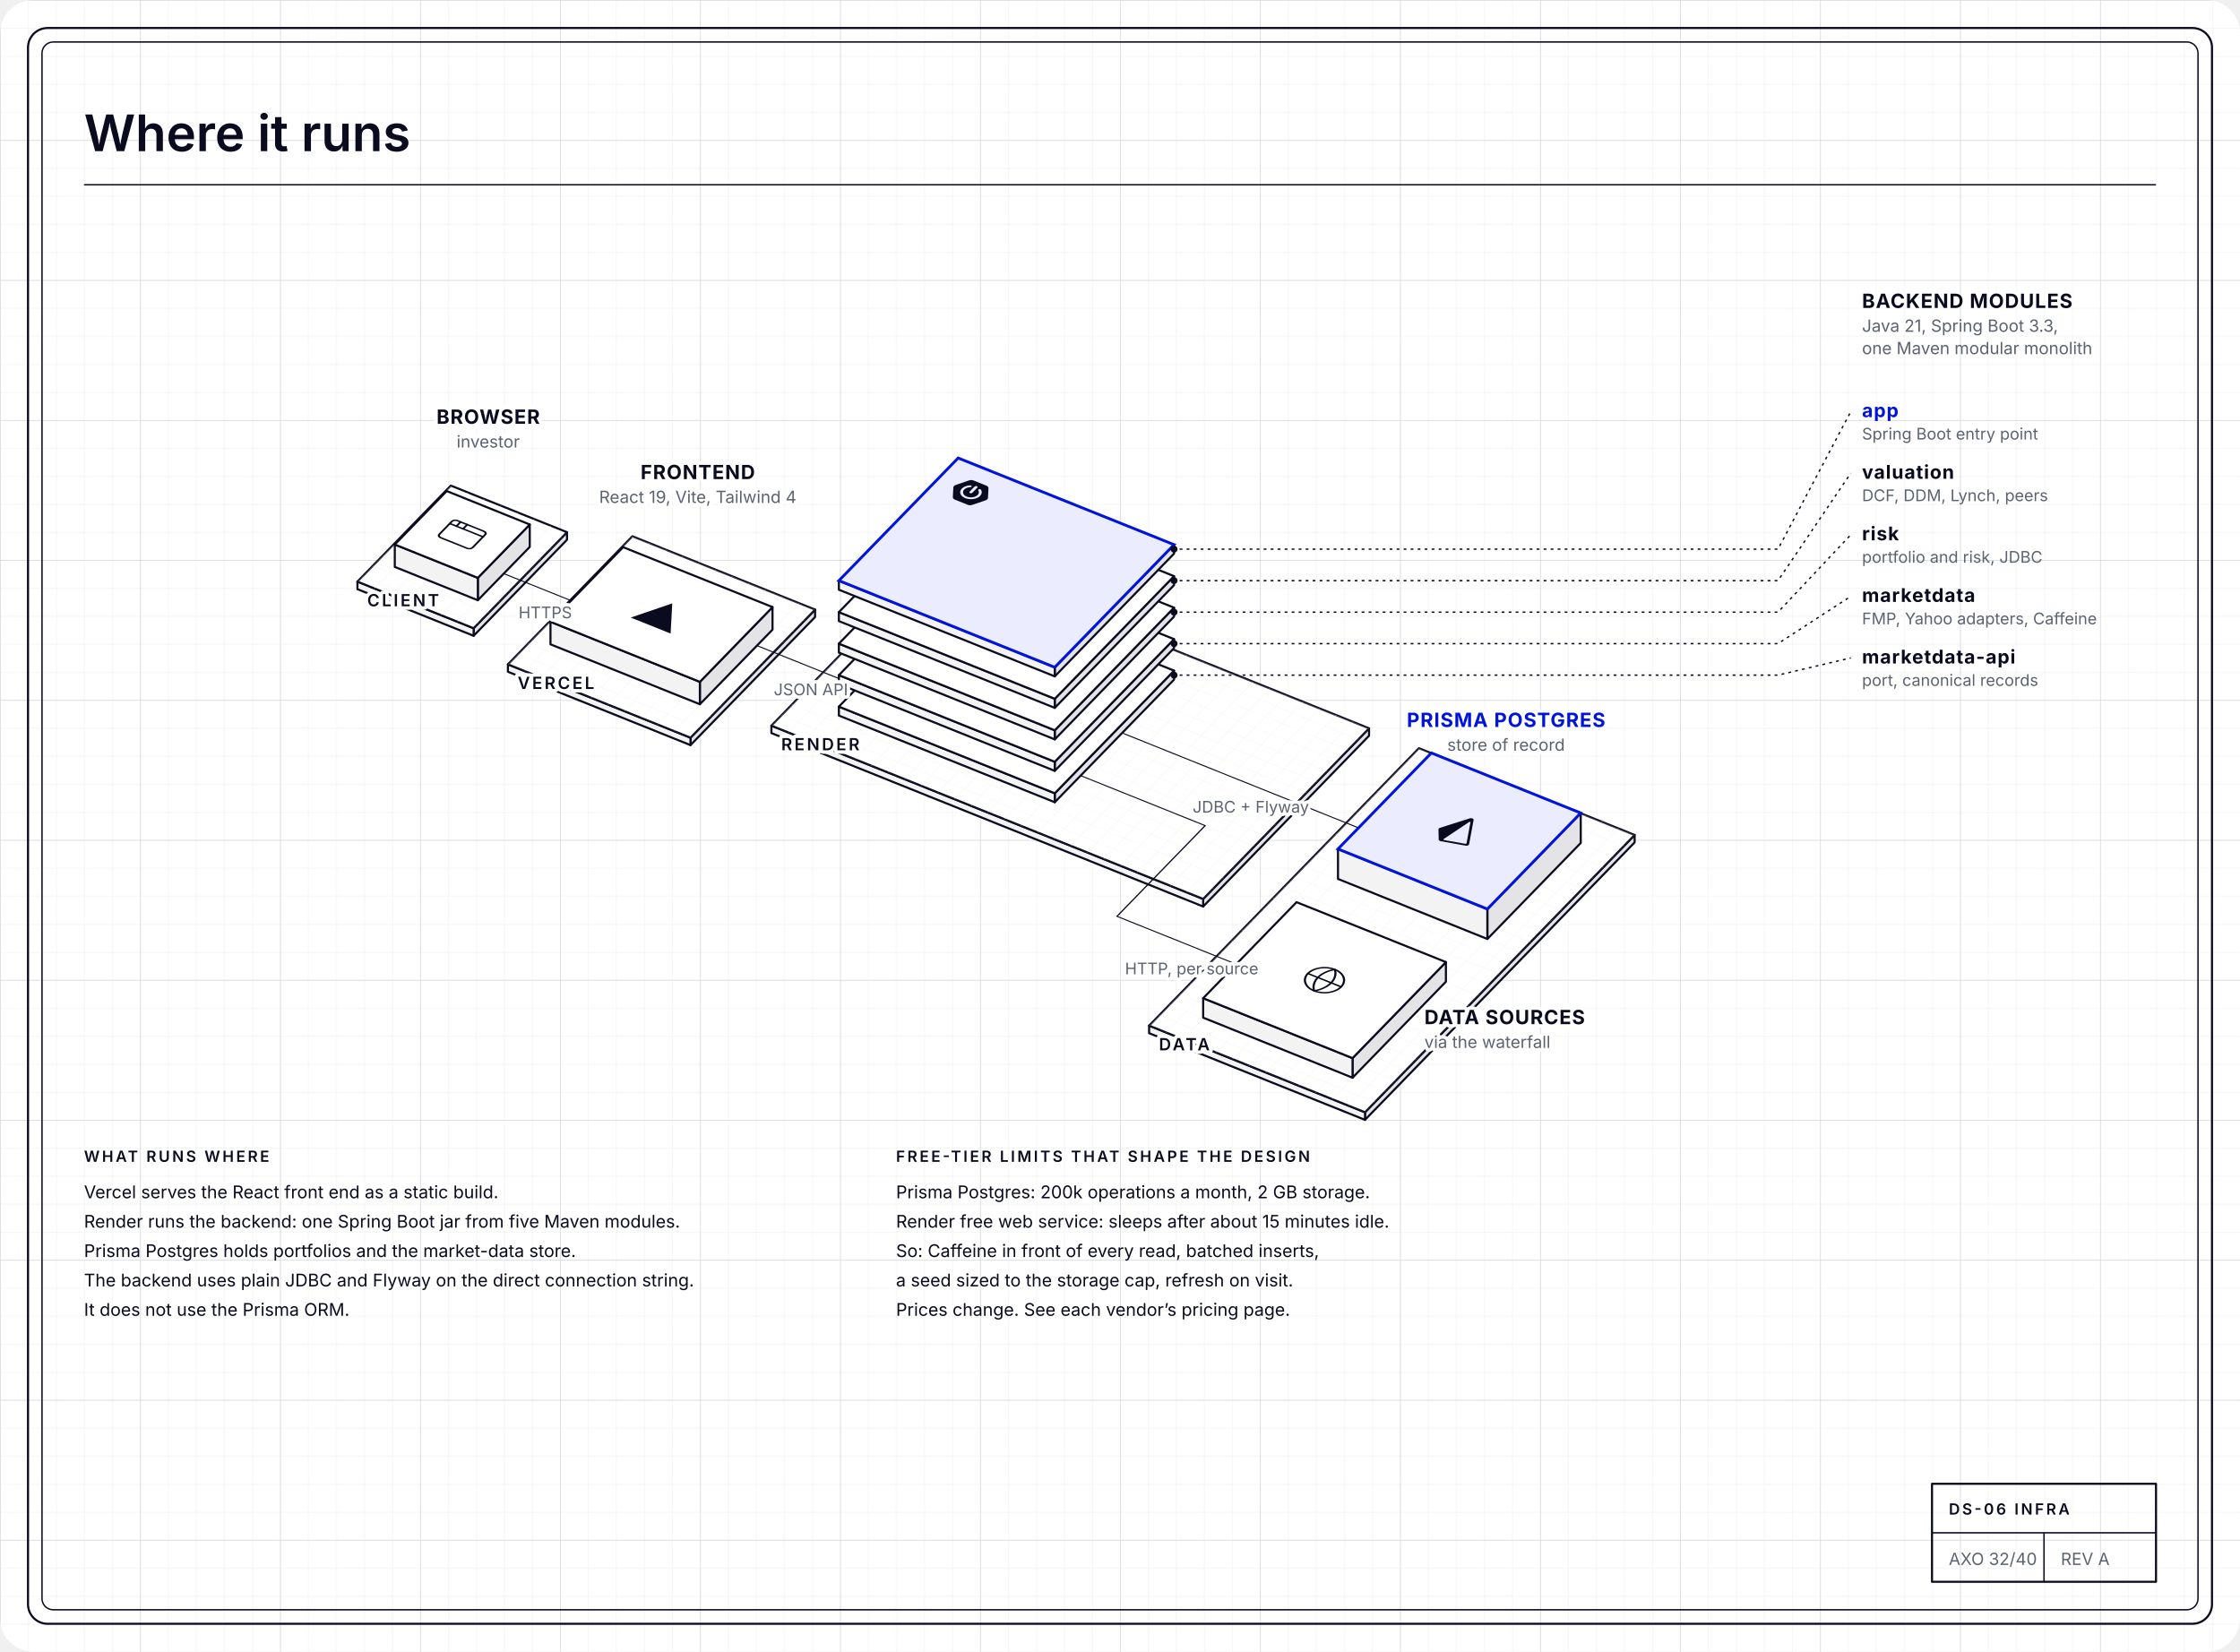
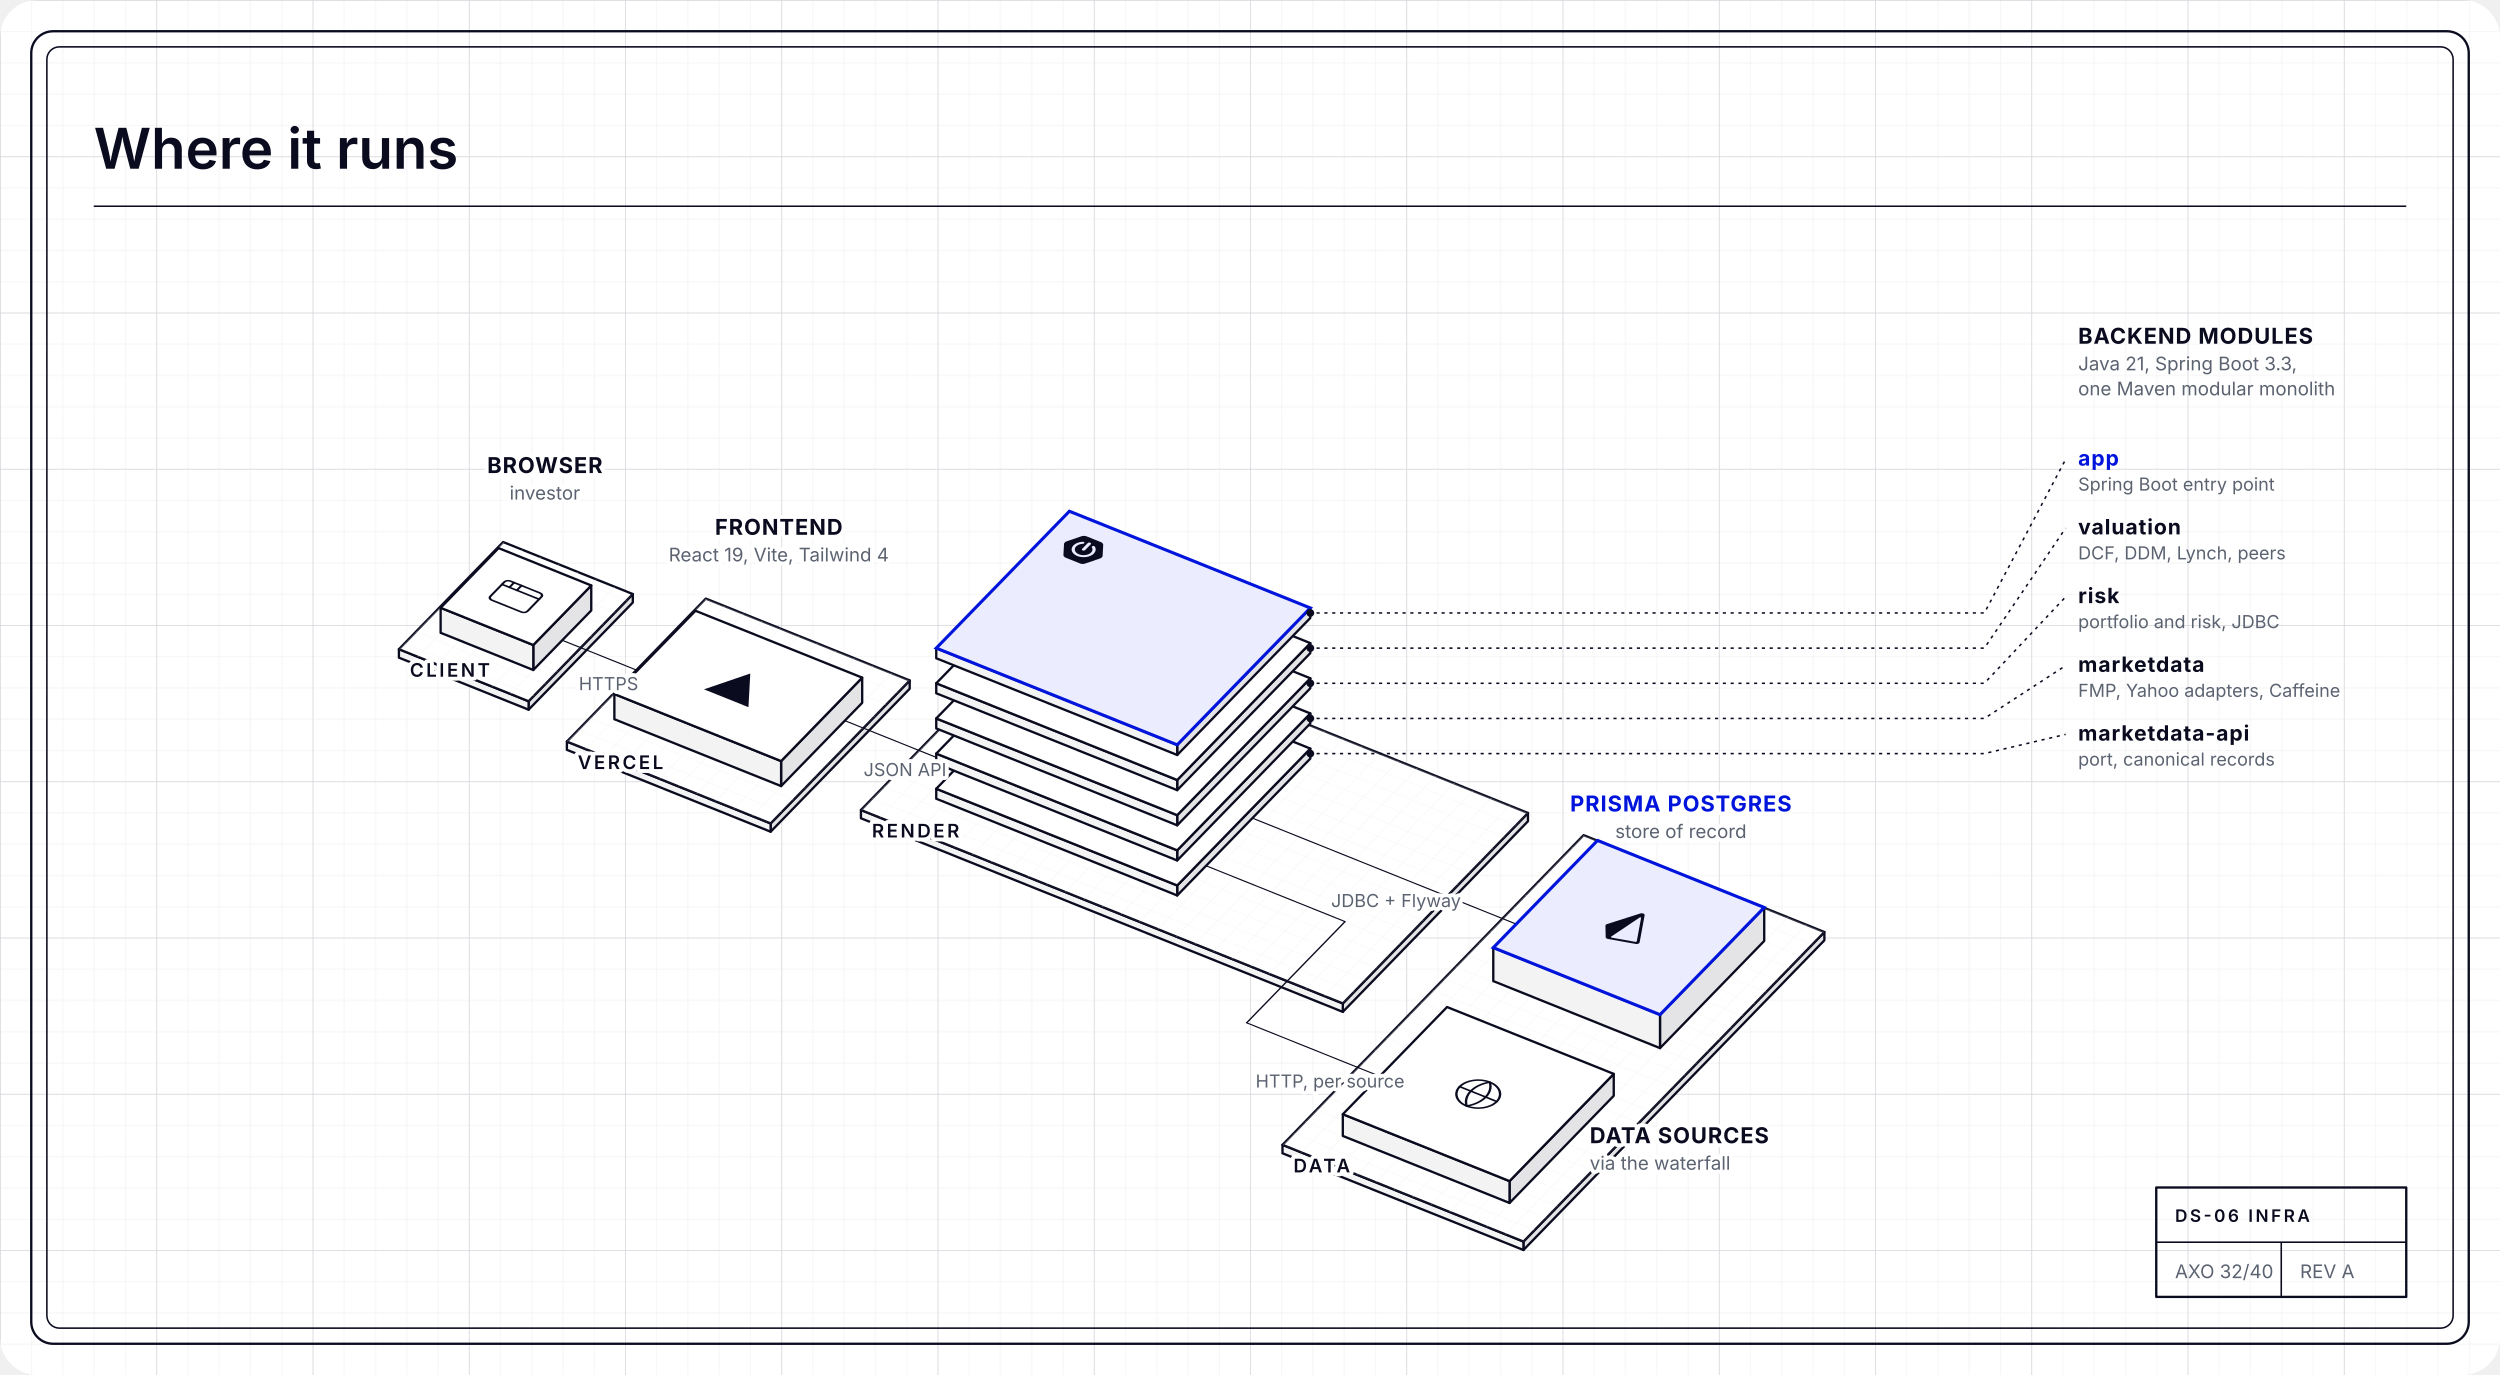
- <svg xmlns="http://www.w3.org/2000/svg" viewBox="0 0 1600 1180" width="1600" height="1180" font-family="Inter, Helvetica, Arial, sans-serif">
+ <svg xmlns="http://www.w3.org/2000/svg" viewBox="0 0 1600 880" width="1600" height="880" font-family="Inter, Helvetica, Arial, sans-serif">
  <defs>
    <pattern id="minor" width="20" height="20" patternUnits="userSpaceOnUse">
      <path d="M20 0H0V20" fill="none" stroke="#ebebed" stroke-width="0.6" />
    </pattern>
    <pattern id="major" width="100" height="100" patternUnits="userSpaceOnUse">
      <rect width="100" height="100" fill="url(#minor)" />
      <path d="M100 0H0V100" fill="none" stroke="#d8d8db" stroke-width="0.9" />
    </pattern>
    <marker id="ae" viewBox="0 0 10 10" refX="9" refY="5" markerWidth="9" markerHeight="9" orient="auto">
      <path d="M0 1L10 5L0 9z" fill="#0a0b1f" />
    </marker>
    <clipPath id="sheetclip">
-       <rect width="1600" height="1180" rx="24" />
+       <rect width="1600" height="880" rx="24" />
    </clipPath>
  </defs>
  <style>
.ink{stroke:#0a0b1f;fill:none;stroke-width:1.5;stroke-linejoin:round}.thin{stroke:#0a0b1f;fill:none;stroke-width:1}
.acc{stroke:#0014dc;fill:none;stroke-width:2}.dash{stroke:#0a0b1f;fill:none;stroke-width:1;stroke-dasharray:4 3}
.t{fill:#0a0b1f;font-size:11px;letter-spacing:1.6px;font-weight:600}.h{fill:#0a0b1f;font-size:15px;font-weight:700;letter-spacing:.6px}
.s{fill:#5b6270;font-size:12px}.n{fill:#0014dc;font-size:9.5px;font-weight:700;text-anchor:middle}
</style>
  <g clip-path="url(#sheetclip)">
-     <rect width="1600" height="1180" fill="#ffffff" />
-     <rect width="1600" height="1180" fill="url(#major)" />
-     <rect x="20" y="20" width="1560" height="1140" rx="14" class="ink" />
-     <rect x="30" y="30" width="1540" height="1120" rx="8" class="thin" />
+     <rect width="1600" height="880" fill="#ffffff" />
+     <rect width="1600" height="880" fill="url(#major)" />
+     <rect x="20" y="20" width="1560" height="840" rx="14" class="ink" />
+     <rect x="30" y="30" width="1540" height="820" rx="8" class="thin" />
    <text x="60" y="108" fill="#0a0b1f" font-size="36" font-weight="600">Where it runs</text>
    <line x1="60" y1="132" x2="1540" y2="132" class="thin" />
    <defs>
      <marker id="tri" viewBox="0 0 14 14" refX="13" refY="7" markerWidth="14" markerHeight="14" orient="auto-start-reverse">
        <path d="M1 1L13 7L1 13z" fill="#fff" stroke="#0a0b1f" stroke-width="1.3" />
      </marker>
      <marker id="dia" viewBox="0 0 18 10" refX="17" refY="5" markerWidth="18" markerHeight="10" orient="auto-start-reverse">
        <path d="M1 5L9 1L17 5L9 9z" fill="#0a0b1f" />
      </marker>
      <marker id="open" viewBox="0 0 10 10" refX="9" refY="5" markerWidth="10" markerHeight="10" orient="auto-start-reverse">
        <path d="M1 1L9 5L1 9" fill="none" stroke="#0a0b1f" stroke-width="1.4" />
      </marker>
      <marker id="one" viewBox="0 0 14 14" refX="13" refY="7" markerWidth="14" markerHeight="14" orient="auto-start-reverse">
        <path d="M6 1V13M10 1V13" stroke="#0a0b1f" stroke-width="1.3" />
      </marker>
      <marker id="many" viewBox="0 0 16 16" refX="15" refY="8" markerWidth="16" markerHeight="16" orient="auto-start-reverse">
        <path d="M15 1L3 8L15 15M3 8H15M1 2V14" fill="none" stroke="#0a0b1f" stroke-width="1.3" />
      </marker>
    </defs>
    <polygon points="405.0,385.6 338.3,454.2 338.3,448.8 405.0,380.2" class="ink" style="fill:#e4e4e6" />
    <polygon points="255.3,420.9 338.3,454.2 338.3,448.8 255.3,415.5" class="ink" style="fill:#f3f3f4" />
    <polygon points="322.0,346.9 405.0,380.2 338.3,448.8 255.3,415.5" class="ink" style="fill:#fff" />
    <g transform="matrix(0.5929,0.23815,-0.37049,0.38111,385.01,282.11)">
      <rect x="0" y="170" width="140" height="180" fill="url(#minor)" />
    </g>
    <polygon points="582.2,440.8 493.2,532.3 493.2,527.0 582.2,435.5" class="ink" style="fill:#e4e4e6" />
    <polygon points="362.8,479.9 493.2,532.3 493.2,527.0 362.8,474.6" class="ink" style="fill:#f3f3f4" />
    <polygon points="451.7,383.1 582.2,435.5 493.2,527.0 362.8,474.6" class="ink" style="fill:#fff" />
    <g transform="matrix(0.5929,0.23815,-0.37049,0.38111,385.01,282.11)">
      <rect x="200" y="140" width="220" height="240" fill="url(#minor)" />
    </g>
    <polygon points="977.9,525.6 859.4,647.6 859.4,642.2 977.9,520.3" class="ink" style="fill:#e4e4e6" />
    <polygon points="551.0,523.7 859.4,647.6 859.4,642.2 551.0,518.4" class="ink" style="fill:#f3f3f4" />
    <polygon points="669.6,396.4 977.9,520.3 859.4,642.2 551.0,518.4" class="ink" style="fill:#fff" />
    <g transform="matrix(0.5929,0.23815,-0.37049,0.38111,385.01,282.11)">
      <rect x="480" y="0" width="520" height="320" fill="url(#minor)" />
    </g>
    <polygon points="1167.6,601.8 975.0,800.0 975.0,794.6 1167.6,596.5" class="ink" style="fill:#e4e4e6" />
    <polygon points="820.8,738.1 975.0,800.0 975.0,794.6 820.8,732.7" class="ink" style="fill:#f3f3f4" />
    <polygon points="1013.5,534.5 1167.6,596.5 975.0,794.6 820.8,732.7" class="ink" style="fill:#fff" />
    <g transform="matrix(0.5929,0.23815,-0.37049,0.38111,385.01,282.11)">
      <rect x="1060" y="0" width="260" height="520" fill="url(#minor)" />
    </g>
    <text x="262.305" y="433.122" class="t" text-anchor="start" style="font-size:12px;paint-order:stroke;stroke:#fff;stroke-width:5px;stroke-linejoin:round">CLIENT</text>
    <text x="369.771" y="492.185" class="t" text-anchor="start" style="font-size:12px;paint-order:stroke;stroke:#fff;stroke-width:5px;stroke-linejoin:round">VERCEL</text>
    <text x="558.014" y="535.998" class="t" text-anchor="start" style="font-size:12px;paint-order:stroke;stroke:#fff;stroke-width:5px;stroke-linejoin:round">RENDER</text>
    <text x="827.801" y="750.345" class="t" text-anchor="start" style="font-size:12px;paint-order:stroke;stroke:#fff;stroke-width:5px;stroke-linejoin:round">DATA</text>
    <g transform="matrix(0.5929,0.23815,-0.37049,0.38111,385.01,282.11)">
      <path d="M120 260 H218" class="ink" style="" marker-end="url(#ae)" />
      <path d="M400 220 H528" class="ink" style="" marker-end="url(#ae)" />
      <path d="M790 140 H1098" class="ink" style="" marker-end="url(#ae)" />
      <path d="M790 220 H940 V390 H1098" class="ink" style="" marker-end="url(#ae)" />
    </g>
    <polygon points="1129.1,602.2 1062.4,670.8 1062.4,649.4 1129.1,580.8" class="ink" style="fill:#e4e4e6" />
    <polygon points="955.7,627.9 1062.4,670.8 1062.4,649.4 955.7,606.5" class="ink" style="fill:#f3f3f4" />
    <polygon points="1022.4,537.9 1129.1,580.8 1062.4,649.4 955.7,606.5" class="acc" style="fill:#ebedff" />
    <g transform="matrix(0.5929,0.23815,-0.37049,0.38111,385.01,260.69)">
      <g transform="translate(1166.0,106.0)">
        <svg x="0" y="0" width="48" height="48" viewBox="0 0 24 24">
          <path fill="#0a0b1f" d="M21.807 18.285L13.553.756c-.207-.438-.639-.727-1.129-.754-.502-.029-.952.213-1.206.625L2.266 15.127c-.277.452-.272 1.009.016 1.456l4.376 6.779c.261.405.713.639 1.182.639.133 0 .267-.019.399-.058l12.702-3.757c.389-.115.707-.39.874-.755s.163-.783-.007-1.145zm-1.848.752L9.181 22.224c-.329.098-.645-.187-.576-.519l3.85-18.439c.072-.345.549-.4.699-.08l7.129 15.138c.134.286-.019.622-.325.713z" />
        </svg>
      </g>
    </g>
    <polygon points="1032.8,701.3 966.1,769.9 966.1,755.9 1032.8,687.3" class="ink" style="fill:#e4e4e6" />
    <polygon points="859.4,727.0 966.1,769.9 966.1,755.9 859.4,713.1" class="ink" style="fill:#f3f3f4" />
    <polygon points="926.1,644.5 1032.8,687.3 966.1,755.9 859.4,713.1" class="ink" style="fill:#fff" />
    <g transform="matrix(0.5929,0.23815,-0.37049,0.38111,385.01,268.19)">
      <g transform="translate(1166.0,366.0)">
        <svg x="0" y="0" width="48" height="48" viewBox="0 0 24 24" fill="none" stroke="#0a0b1f" stroke-width="1.1" stroke-linecap="round" stroke-linejoin="round">
          <circle cx="12" cy="12" r="10" />
          <path d="M12 2a14.5 14.5 0 0 0 0 20 14.5 14.5 0 0 0 0-20" />
          <path d="M2 12h20" />
        </svg>
      </g>
    </g>
    <polygon points="838.6,485.5 753.4,573.1 753.4,566.7 838.6,479.1" class="ink" style="fill:#e4e4e6" />
    <polygon points="599.2,511.2 753.4,573.1 753.4,566.7 599.2,504.8" class="ink" style="fill:#f3f3f4" />
    <polygon points="684.4,417.1 838.6,479.1 753.4,566.7 599.2,504.8" class="ink" style="fill:#fff" />
    <polygon points="838.6,463.0 753.4,550.7 753.4,544.2 838.6,456.6" class="ink" style="fill:#e4e4e6" />
    <polygon points="599.2,488.7 753.4,550.7 753.4,544.2 599.2,482.3" class="ink" style="fill:#f3f3f4" />
    <polygon points="684.4,394.7 838.6,456.6 753.4,544.2 599.2,482.3" class="ink" style="fill:#fff" />
    <polygon points="838.6,440.5 753.4,528.2 753.4,521.7 838.6,434.1" class="ink" style="fill:#e4e4e6" />
    <polygon points="599.2,466.2 753.4,528.2 753.4,521.7 599.2,459.8" class="ink" style="fill:#f3f3f4" />
    <polygon points="684.4,372.2 838.6,434.1 753.4,521.7 599.2,459.8" class="ink" style="fill:#fff" />
    <polygon points="838.6,418.0 753.4,505.7 753.4,499.2 838.6,411.6" class="ink" style="fill:#e4e4e6" />
    <polygon points="599.2,443.7 753.4,505.7 753.4,499.2 599.2,437.3" class="ink" style="fill:#f3f3f4" />
    <polygon points="684.4,349.7 838.6,411.6 753.4,499.2 599.2,437.3" class="ink" style="fill:#fff" />
    <polygon points="838.6,395.5 753.4,483.2 753.4,476.7 838.6,389.1" class="ink" style="fill:#e4e4e6" />
    <polygon points="599.2,421.3 753.4,483.2 753.4,476.7 599.2,414.8" class="ink" style="fill:#f3f3f4" />
    <polygon points="684.4,327.2 838.6,389.1 753.4,476.7 599.2,414.8" class="acc" style="fill:#ebedff" />
    <path d="M842.6 482.3 H1270 L1322 470" class="thin" style="stroke-dasharray:2 3" />
    <circle cx="838.6" cy="482.3" r="2.5" fill="#0a0b1f" />
    <text x="1330" y="474" class="h" text-anchor="start" style="font-size:13.5px;">marketdata-api</text>
    <text x="1330" y="490" class="s" text-anchor="start" style="font-size:11.5px">port, canonical records</text>
    <path d="M842.6 459.8 H1270 L1322 426" class="thin" style="stroke-dasharray:2 3" />
    <circle cx="838.6" cy="459.8" r="2.5" fill="#0a0b1f" />
    <text x="1330" y="430" class="h" text-anchor="start" style="font-size:13.5px;">marketdata</text>
    <text x="1330" y="446" class="s" text-anchor="start" style="font-size:11.5px">FMP, Yahoo adapters, Caffeine</text>
    <path d="M842.6 437.3 H1270 L1322 382" class="thin" style="stroke-dasharray:2 3" />
    <circle cx="838.6" cy="437.3" r="2.5" fill="#0a0b1f" />
    <text x="1330" y="386" class="h" text-anchor="start" style="font-size:13.5px;">risk</text>
    <text x="1330" y="402" class="s" text-anchor="start" style="font-size:11.5px">portfolio and risk, JDBC</text>
    <path d="M842.6 414.8 H1270 L1322 338" class="thin" style="stroke-dasharray:2 3" />
    <circle cx="838.6" cy="414.8" r="2.5" fill="#0a0b1f" />
    <text x="1330" y="342" class="h" text-anchor="start" style="font-size:13.5px;">valuation</text>
    <text x="1330" y="358" class="s" text-anchor="start" style="font-size:11.5px">DCF, DDM, Lynch, peers</text>
    <path d="M842.6 392.3 H1270 L1322 294" class="thin" style="stroke-dasharray:2 3" />
    <circle cx="838.6" cy="392.3" r="2.5" fill="#0a0b1f" />
    <text x="1330" y="298" class="h" text-anchor="start" style="font-size:13.5px;fill:#0014dc">app</text>
    <text x="1330" y="314" class="s" text-anchor="start" style="font-size:11.5px">Spring Boot entry point</text>
    <g transform="matrix(0.5929,0.23815,-0.37049,0.38111,385.01,185.71)">
      <g transform="translate(550,60)">
        <svg x="0" y="0" width="40" height="40" viewBox="0 0 24 24">
          <path fill="#0a0b1f" d="m23.693 10.706-4.73-8.184c-.409-.711-1.417-1.294-2.24-1.294H7.272c-.819 0-1.831.584-2.24 1.294L.307 10.706c-.409.711-.409 1.873 0 2.584l4.725 8.189c.409.711 1.417 1.294 2.24 1.294h9.455c.819 0 1.826-.584 2.24-1.294l4.725-8.189c.409-.711.409-1.873 0-2.584zM10.976 5.755c0-.536.438-.974.974-.974s.974.438.974.974v5.822c0 .537-.438.974-.974.974s-.974-.438-.974-.974zm.974 12.429c-3.643 0-6.608-2.965-6.608-6.608.005-2.09.993-4.052 2.668-5.304a.866.866 0 0 1 1.214.179.866.866 0 0 1-.179 1.214c-2.16 1.605-2.612 4.659-1.007 6.819 1.605 2.16 4.659 2.612 6.819 1.007 1.238-.918 1.967-2.372 1.967-3.916a4.897 4.897 0 0 0-1.986-3.925c-.386-.282-.466-.828-.184-1.214.282-.386.828-.466 1.214-.183 1.69 1.247 2.683 3.224 2.687 5.323 0 3.647-2.965 6.608-6.608 6.608z" />
        </svg>
      </g>
    </g>
    <polygon points="551.8,449.8 499.9,503.1 499.9,487.1 551.8,433.7" class="ink" style="fill:#e4e4e6" />
    <polygon points="393.2,460.3 499.9,503.1 499.9,487.1 393.2,444.2" class="ink" style="fill:#f3f3f4" />
    <polygon points="445.1,390.9 551.8,433.7 499.9,487.1 393.2,444.2" class="ink" style="fill:#fff" />
    <g transform="matrix(0.5929,0.23815,-0.37049,0.38111,385.01,266.05)">
      <g transform="translate(286.0,236.0)">
        <svg x="0" y="0" width="48" height="48" viewBox="0 0 24 24">
          <path fill="#0a0b1f" d="m12 1.608 12 20.784H0Z" />
        </svg>
      </g>
    </g>
    <polygon points="378.4,390.7 341.3,428.8 341.3,412.8 378.4,374.7" class="ink" style="fill:#e4e4e6" />
    <polygon points="282.0,405.0 341.3,428.8 341.3,412.8 282.0,389.0" class="ink" style="fill:#f3f3f4" />
    <polygon points="319.1,350.8 378.4,374.7 341.3,412.8 282.0,389.0" class="ink" style="fill:#fff" />
    <g transform="matrix(0.5929,0.23815,-0.37049,0.38111,385.01,266.05)">
      <g transform="translate(46.0,236.0)">
        <svg x="0" y="0" width="48" height="48" viewBox="0 0 24 24" fill="none" stroke="#0a0b1f" stroke-width="1.1" stroke-linecap="round" stroke-linejoin="round">
          <rect x="2" y="4" width="20" height="16" rx="2" />
          <path d="M10 4v4" />
          <path d="M2 8h20" />
          <path d="M6 4v4" />
        </svg>
      </g>
    </g>
    <text x="348.711" y="302.751" class="h" text-anchor="middle" style="font-size:14px;paint-order:stroke;stroke:#fff;stroke-width:5px;stroke-linejoin:round">BROWSER</text>
    <text x="348.711" y="319.751" class="s" text-anchor="middle" style="font-size:12px;paint-order:stroke;stroke:#fff;stroke-width:5px;stroke-linejoin:round">investor</text>
    <text x="498.417" y="342.284" class="h" text-anchor="middle" style="font-size:14px;paint-order:stroke;stroke:#fff;stroke-width:5px;stroke-linejoin:round">FRONTEND</text>
    <text x="498.417" y="359.284" class="s" text-anchor="middle" style="font-size:12px;paint-order:stroke;stroke:#fff;stroke-width:5px;stroke-linejoin:round">React 19, Vite, Tailwind 4</text>
    <text x="1330" y="220" class="h" text-anchor="start" style="font-size:14px">BACKEND MODULES</text>
    <text x="1330" y="237" class="s" text-anchor="start" style="">Java 21, Spring Boot 3.3,</text>
    <text x="1330" y="253" class="s" text-anchor="start" style="">one Maven modular monolith</text>
    <text x="1075.747" y="519.329" class="h" text-anchor="middle" style="fill:#0014dc;font-size:14px;paint-order:stroke;stroke:#fff;stroke-width:5px;stroke-linejoin:round">PRISMA POSTGRES</text>
    <text x="1075.747" y="536.329" class="s" text-anchor="middle" style="font-size:12px;paint-order:stroke;stroke:#fff;stroke-width:5px;stroke-linejoin:round">store of record</text>
    <text x="1017.438" y="731.649" class="h" text-anchor="start" style="font-size:14px;paint-order:stroke;stroke:#fff;stroke-width:5px;stroke-linejoin:round">DATA SOURCES</text>
    <text x="1017.438" y="748.649" class="s" text-anchor="start" style="font-size:12px;paint-order:stroke;stroke:#fff;stroke-width:5px;stroke-linejoin:round">via the waterfall</text>
    <text x="389.477" y="441.688" class="s" text-anchor="middle" style="font-size:11.5px;paint-order:stroke;stroke:#fff;stroke-width:5px;stroke-linejoin:round">HTTPS</text>
    <text x="579.203" y="496.697" class="s" text-anchor="middle" style="font-size:11.5px;paint-order:stroke;stroke:#fff;stroke-width:5px;stroke-linejoin:round">JSON API</text>
    <text x="893.436" y="580.517" class="s" text-anchor="middle" style="font-size:11.5px;paint-order:stroke;stroke:#fff;stroke-width:5px;stroke-linejoin:round">JDBC + Flyway</text>
    <text x="851.211" y="696.038" class="s" text-anchor="middle" style="font-size:11.5px;paint-order:stroke;stroke:#fff;stroke-width:5px;stroke-linejoin:round">HTTP, per source</text>
-     <text x="60" y="830" class="t" text-anchor="start" style="">WHAT RUNS WHERE</text>
-     <text x="60" y="856" class="s" text-anchor="start" style="font-size:12.5px;fill:#0a0b1f">Vercel serves the React front end as a static build.</text>
-     <text x="60" y="877" class="s" text-anchor="start" style="font-size:12.5px;fill:#0a0b1f">Render runs the backend: one Spring Boot jar from five Maven modules.</text>
-     <text x="60" y="898" class="s" text-anchor="start" style="font-size:12.5px;fill:#0a0b1f">Prisma Postgres holds portfolios and the market-data store.</text>
-     <text x="60" y="919" class="s" text-anchor="start" style="font-size:12.5px;fill:#0a0b1f">The backend uses plain JDBC and Flyway on the direct connection string.</text>
-     <text x="60" y="940" class="s" text-anchor="start" style="font-size:12.5px;fill:#0a0b1f">It does not use the Prisma ORM.</text>
-     <text x="640" y="830" class="t" text-anchor="start" style="">FREE-TIER LIMITS THAT SHAPE THE DESIGN</text>
-     <text x="640" y="856" class="s" text-anchor="start" style="font-size:12.5px;fill:#0a0b1f">Prisma Postgres: 200k operations a month, 2 GB storage.</text>
-     <text x="640" y="877" class="s" text-anchor="start" style="font-size:12.5px;fill:#0a0b1f">Render free web service: sleeps after about 15 minutes idle.</text>
-     <text x="640" y="898" class="s" text-anchor="start" style="font-size:12.5px;fill:#0a0b1f">So: Caffeine in front of every read, batched inserts,</text>
-     <text x="640" y="919" class="s" text-anchor="start" style="font-size:12.5px;fill:#0a0b1f">a seed sized to the storage cap, refresh on visit.</text>
-     <text x="640" y="940" class="s" text-anchor="start" style="font-size:12.5px;fill:#0a0b1f">Prices change. See each vendor’s pricing page.</text>
-     <rect x="1380" y="1060" width="160" height="70" class="ink" />
-     <line x1="1380" y1="1095" x2="1540" y2="1095" class="thin" />
-     <line x1="1460" y1="1095" x2="1460" y2="1130" class="thin" />
-     <text x="1392" y="1082" class="t">DS-06 INFRA</text>
-     <text x="1392" y="1118" class="s">AXO 32/40</text>
-     <text x="1472" y="1118" class="s">REV A</text>
+     <rect x="1380" y="760" width="160" height="70" class="ink" />
+     <line x1="1380" y1="795" x2="1540" y2="795" class="thin" />
+     <line x1="1460" y1="795" x2="1460" y2="830" class="thin" />
+     <text x="1392" y="782" class="t">DS-06 INFRA</text>
+     <text x="1392" y="818" class="s">AXO 32/40</text>
+     <text x="1472" y="818" class="s">REV A</text>
  </g>
</svg>
